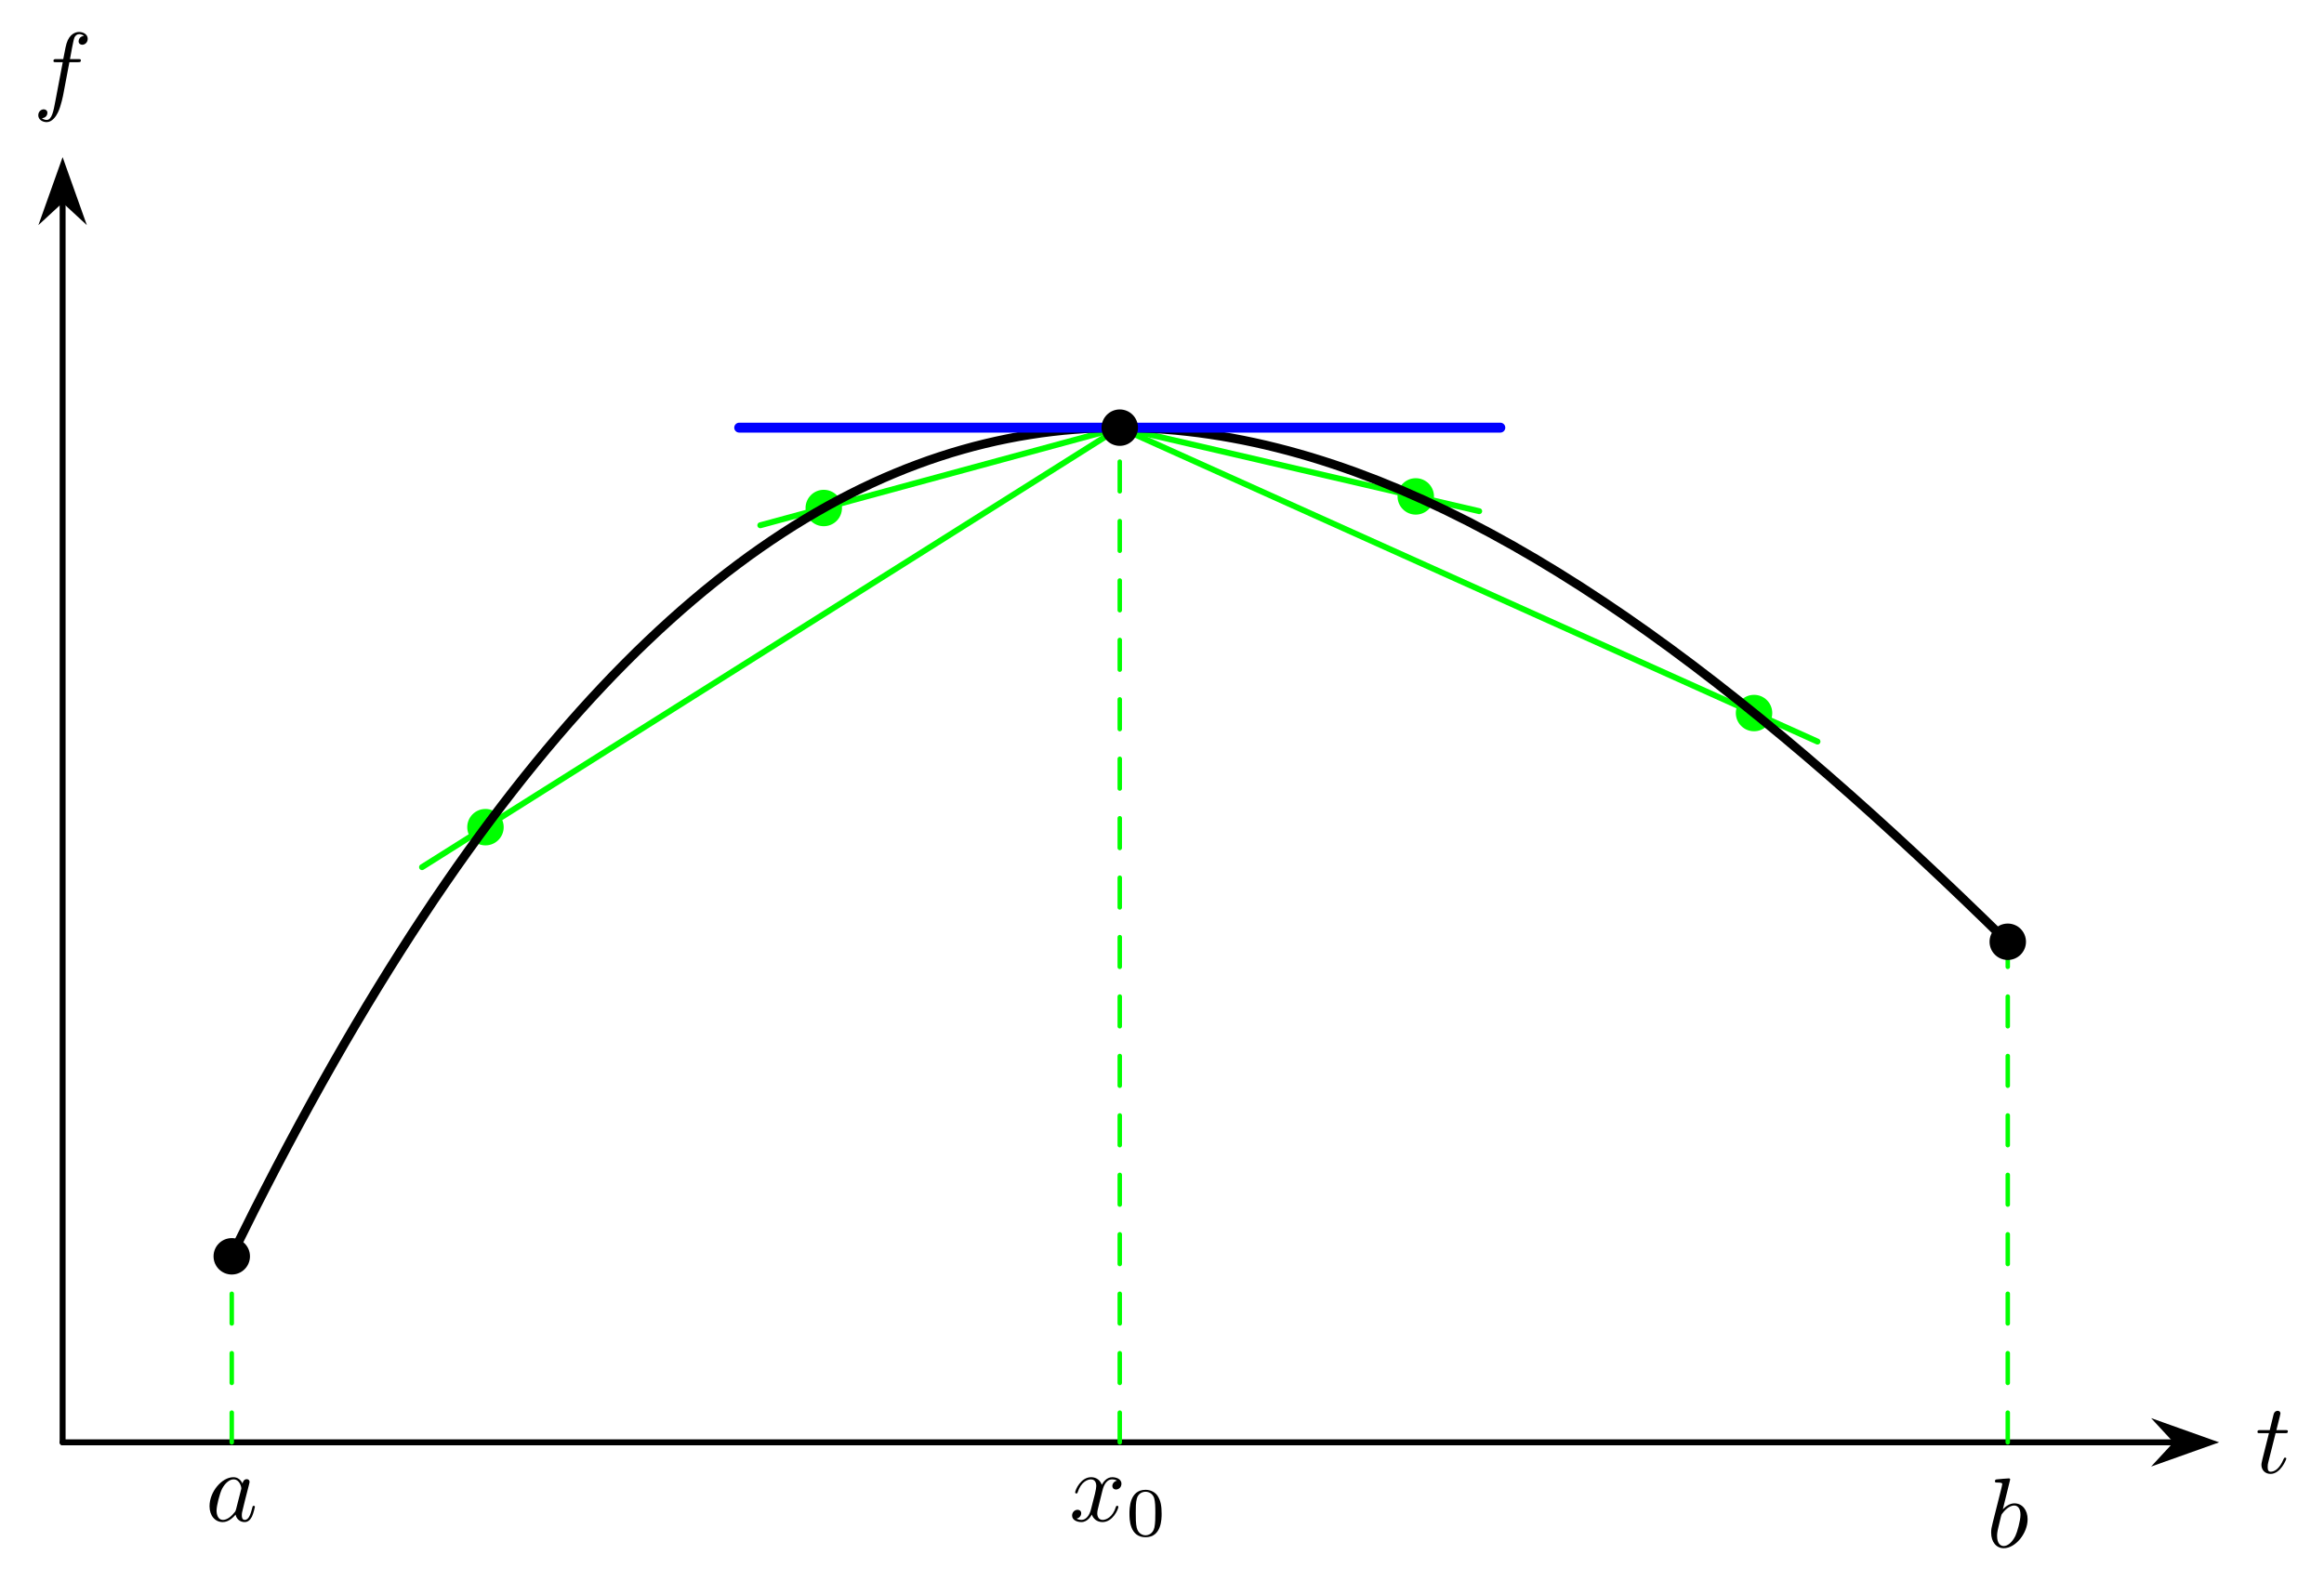
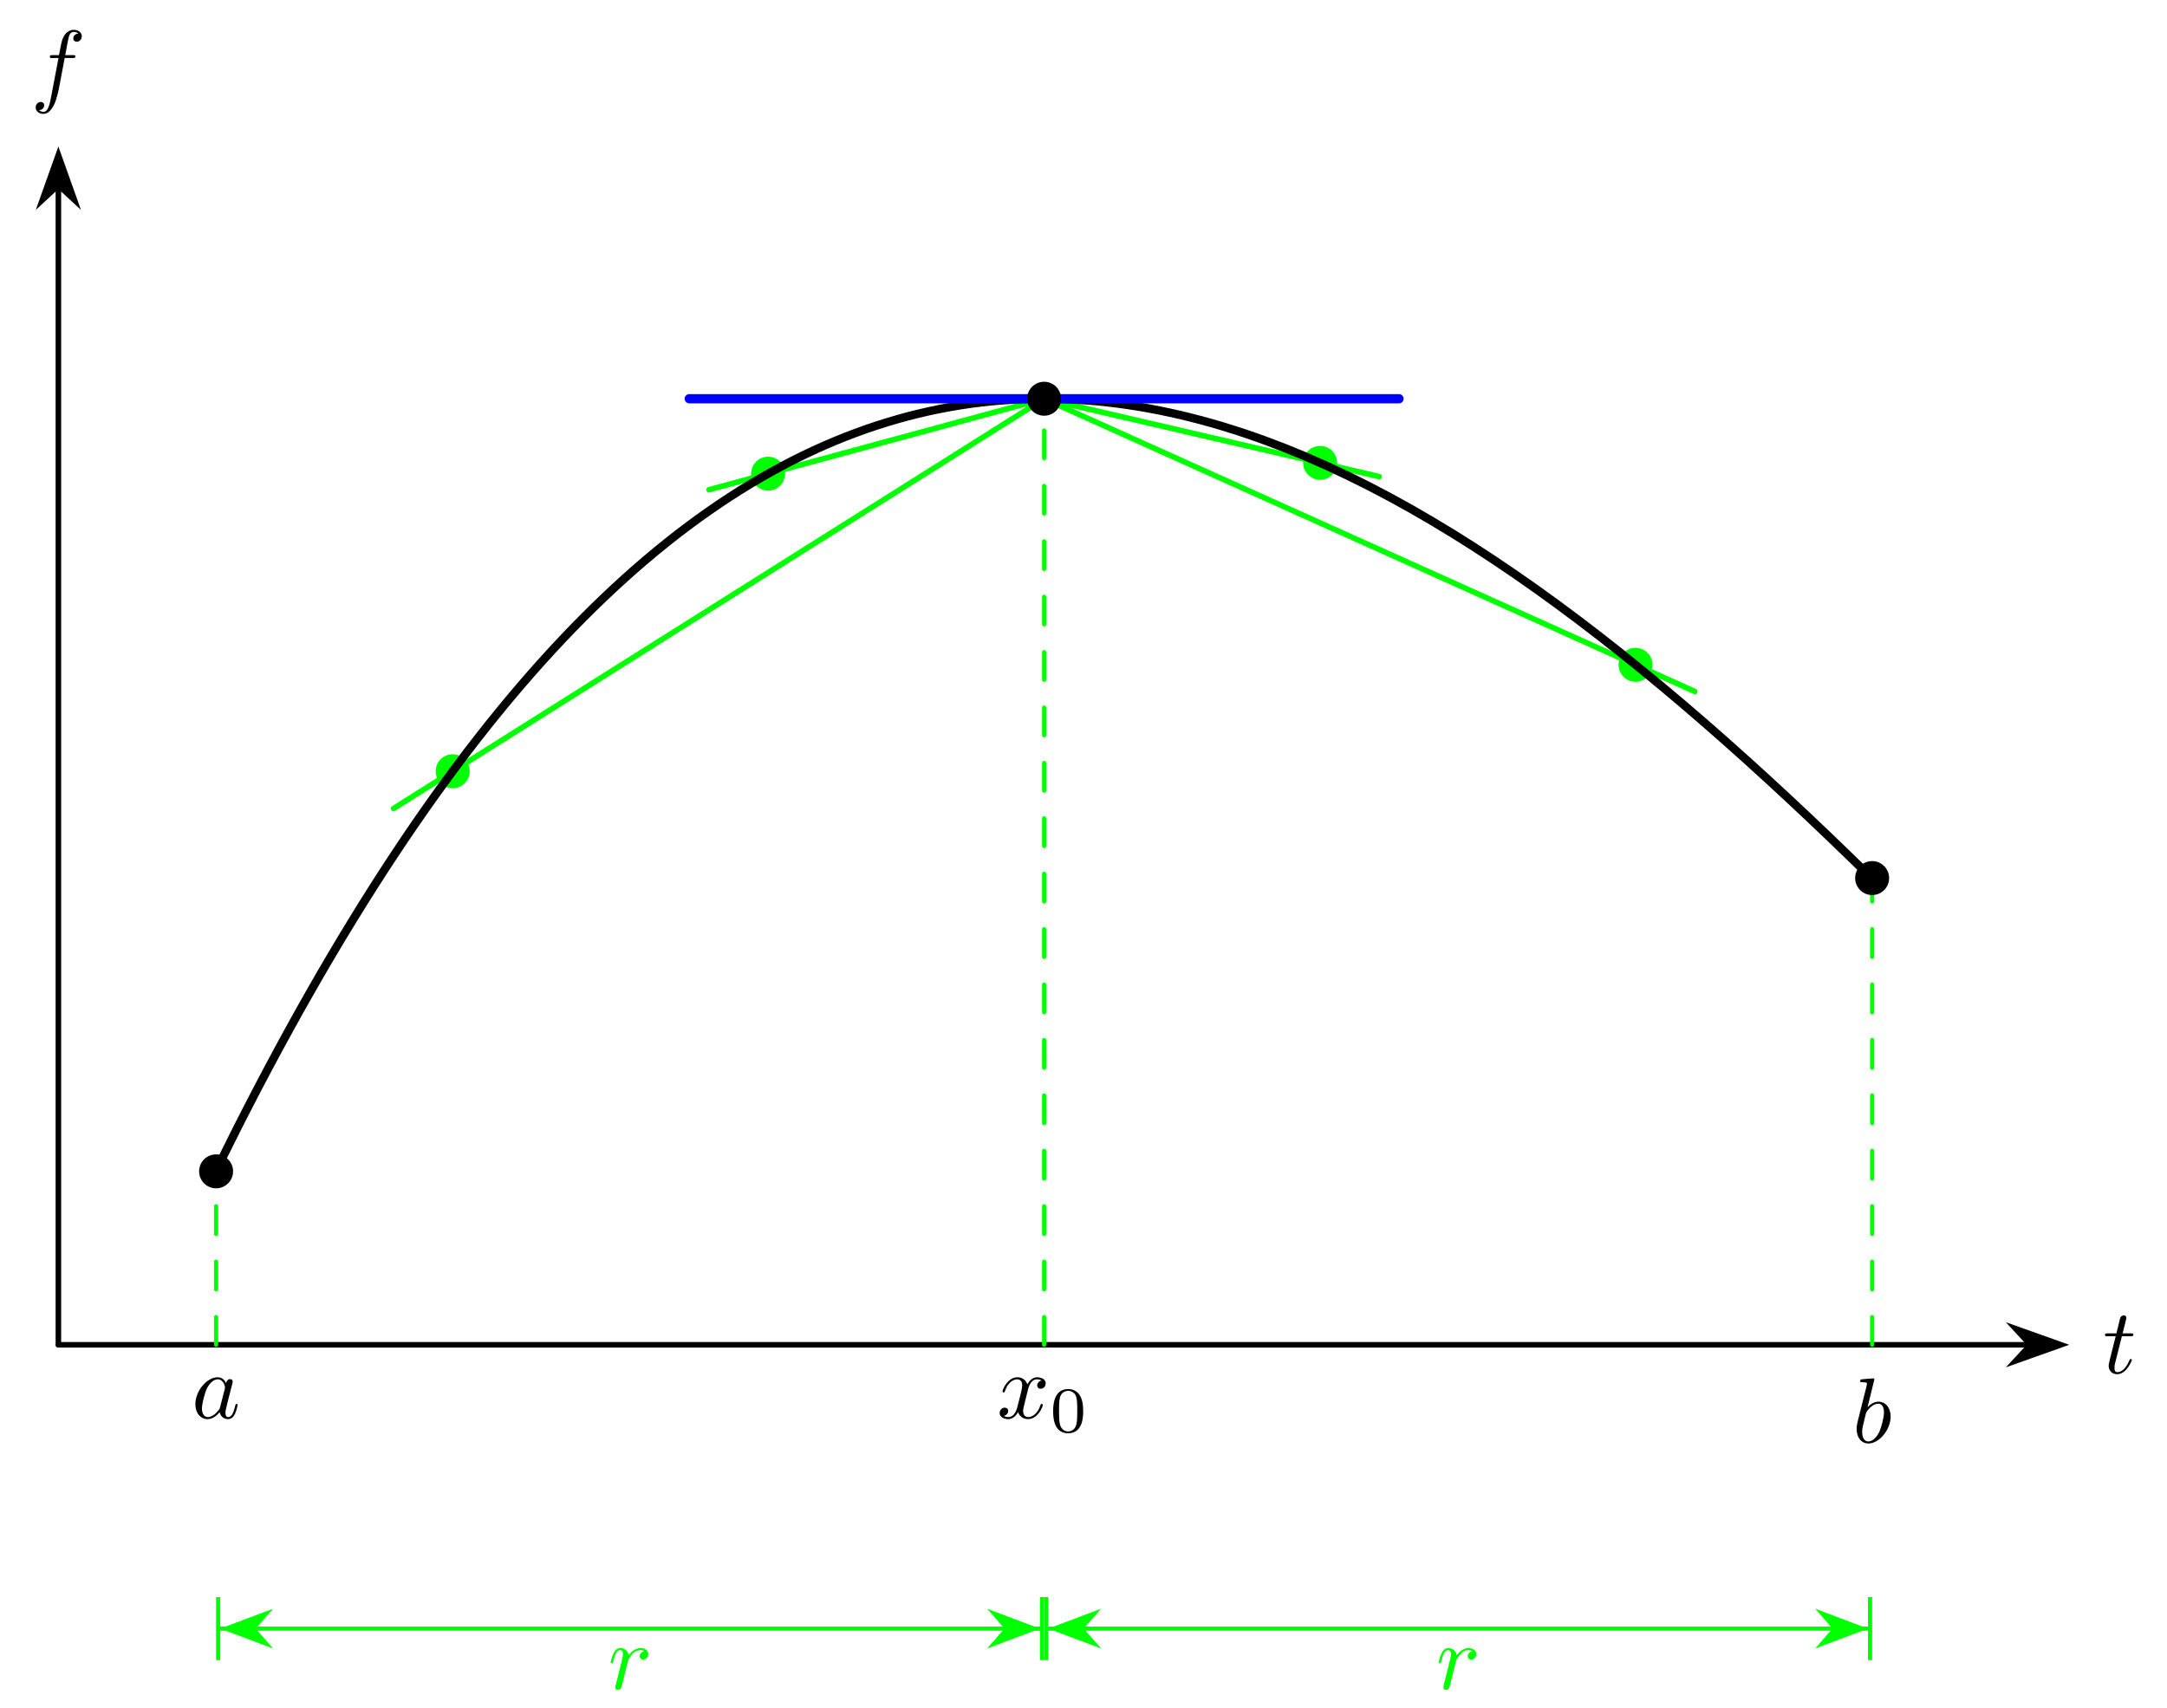
- <svg xmlns="http://www.w3.org/2000/svg" xmlns:xlink="http://www.w3.org/1999/xlink" version="1.1" width="315.47pt" height="214.53pt" viewBox="-72 -72 233.684 158.914">
+ <svg xmlns="http://www.w3.org/2000/svg" xmlns:xlink="http://www.w3.org/1999/xlink" version="1.1" width="315.47pt" height="248.63pt" viewBox="-72 -72 233.684 184.168">
  <defs>
    <path id="ekstrem-odvod-g0-97" d="M3.716-3.766C3.537-4.134 3.248-4.403 2.8-4.403C1.634-4.403 .399-2.939 .399-1.484C.399-.548 .946 .11 1.724 .11C1.923 .11 2.421 .07 3.019-.638C3.098-.219 3.447 .11 3.925 .11C4.274 .11 4.503-.12 4.663-.438C4.832-.797 4.961-1.405 4.961-1.425C4.961-1.524 4.872-1.524 4.842-1.524C4.742-1.524 4.732-1.484 4.702-1.345C4.533-.697 4.354-.11 3.945-.11C3.676-.11 3.646-.369 3.646-.568C3.646-.787 3.666-.867 3.776-1.305C3.885-1.724 3.905-1.823 3.995-2.202L4.354-3.597C4.423-3.875 4.423-3.895 4.423-3.935C4.423-4.105 4.304-4.204 4.134-4.204C3.895-4.204 3.746-3.985 3.716-3.766ZM3.068-1.186C3.019-1.006 3.019-.986 2.869-.817C2.431-.269 2.022-.11 1.743-.11C1.245-.11 1.106-.658 1.106-1.046C1.106-1.544 1.425-2.77 1.654-3.228C1.963-3.816 2.411-4.184 2.809-4.184C3.457-4.184 3.597-3.367 3.597-3.308S3.577-3.188 3.567-3.138L3.068-1.186Z" />
    <path id="ekstrem-odvod-g0-98" d="M2.381-6.804C2.381-6.814 2.381-6.914 2.252-6.914C2.022-6.914 1.295-6.834 1.036-6.814C.956-6.804 .847-6.795 .847-6.615C.847-6.496 .936-6.496 1.086-6.496C1.564-6.496 1.584-6.426 1.584-6.326C1.584-6.257 1.494-5.918 1.445-5.709L.628-2.461C.508-1.963 .468-1.803 .468-1.455C.468-.508 .996 .11 1.733 .11C2.909 .11 4.134-1.375 4.134-2.809C4.134-3.716 3.606-4.403 2.809-4.403C2.351-4.403 1.943-4.115 1.644-3.806L2.381-6.804ZM1.445-3.039C1.504-3.258 1.504-3.278 1.594-3.387C2.082-4.035 2.531-4.184 2.79-4.184C3.148-4.184 3.417-3.885 3.417-3.248C3.417-2.66 3.088-1.514 2.909-1.136C2.58-.468 2.122-.11 1.733-.11C1.395-.11 1.066-.379 1.066-1.116C1.066-1.305 1.066-1.494 1.225-2.122L1.445-3.039Z" />
    <path id="ekstrem-odvod-g0-102" d="M3.656-3.985H4.513C4.712-3.985 4.812-3.985 4.812-4.184C4.812-4.294 4.712-4.294 4.543-4.294H3.716L3.925-5.43C3.965-5.639 4.105-6.346 4.164-6.466C4.254-6.655 4.423-6.804 4.633-6.804C4.672-6.804 4.932-6.804 5.121-6.625C4.682-6.585 4.583-6.237 4.583-6.087C4.583-5.858 4.762-5.738 4.951-5.738C5.21-5.738 5.499-5.958 5.499-6.336C5.499-6.795 5.041-7.024 4.633-7.024C4.294-7.024 3.666-6.844 3.367-5.858C3.308-5.649 3.278-5.549 3.039-4.294H2.351C2.162-4.294 2.052-4.294 2.052-4.105C2.052-3.985 2.142-3.985 2.331-3.985H2.989L2.242-.05C2.062 .917 1.893 1.823 1.375 1.823C1.335 1.823 1.086 1.823 .897 1.644C1.355 1.614 1.445 1.255 1.445 1.106C1.445 .877 1.265 .757 1.076 .757C.817 .757 .528 .976 .528 1.355C.528 1.803 .966 2.042 1.375 2.042C1.923 2.042 2.321 1.455 2.501 1.076C2.819 .448 3.049-.757 3.059-.827L3.656-3.985Z" />
+     <path id="ekstrem-odvod-g0-114" d="M.877-.588C.847-.438 .787-.209 .787-.159C.787 .02 .927 .11 1.076 .11C1.196 .11 1.375 .03 1.445-.169C1.465-.209 1.803-1.564 1.843-1.743C1.923-2.072 2.102-2.77 2.162-3.039C2.202-3.168 2.481-3.636 2.72-3.856C2.8-3.925 3.088-4.184 3.517-4.184C3.776-4.184 3.925-4.065 3.935-4.065C3.636-4.015 3.417-3.776 3.417-3.517C3.417-3.357 3.527-3.168 3.796-3.168S4.344-3.397 4.344-3.756C4.344-4.105 4.025-4.403 3.517-4.403C2.869-4.403 2.431-3.915 2.242-3.636C2.162-4.085 1.803-4.403 1.335-4.403C.877-4.403 .687-4.015 .598-3.836C.418-3.497 .289-2.899 .289-2.869C.289-2.77 .389-2.77 .408-2.77C.508-2.77 .518-2.78 .578-2.999C.747-3.706 .946-4.184 1.305-4.184C1.474-4.184 1.614-4.105 1.614-3.726C1.614-3.517 1.584-3.407 1.455-2.889L.877-.588Z" />
    <path id="ekstrem-odvod-g0-116" d="M2.052-3.985H2.989C3.188-3.985 3.288-3.985 3.288-4.184C3.288-4.294 3.188-4.294 3.009-4.294H2.132C2.491-5.709 2.54-5.908 2.54-5.968C2.54-6.137 2.421-6.237 2.252-6.237C2.222-6.237 1.943-6.227 1.853-5.878L1.465-4.294H.528C.329-4.294 .229-4.294 .229-4.105C.229-3.985 .309-3.985 .508-3.985H1.385C.667-1.156 .628-.986 .628-.807C.628-.269 1.006 .11 1.544 .11C2.56 .11 3.128-1.345 3.128-1.425C3.128-1.524 3.049-1.524 3.009-1.524C2.919-1.524 2.909-1.494 2.859-1.385C2.431-.349 1.903-.11 1.564-.11C1.355-.11 1.255-.239 1.255-.568C1.255-.807 1.275-.877 1.315-1.046L2.052-3.985Z" />
    <path id="ekstrem-odvod-g0-120" d="M3.328-3.009C3.387-3.268 3.616-4.184 4.314-4.184C4.364-4.184 4.603-4.184 4.812-4.055C4.533-4.005 4.334-3.756 4.334-3.517C4.334-3.357 4.443-3.168 4.712-3.168C4.932-3.168 5.25-3.347 5.25-3.746C5.25-4.264 4.663-4.403 4.324-4.403C3.746-4.403 3.397-3.875 3.278-3.646C3.029-4.304 2.491-4.403 2.202-4.403C1.166-4.403 .598-3.118 .598-2.869C.598-2.77 .697-2.77 .717-2.77C.797-2.77 .827-2.79 .847-2.879C1.186-3.935 1.843-4.184 2.182-4.184C2.371-4.184 2.72-4.095 2.72-3.517C2.72-3.208 2.55-2.54 2.182-1.146C2.022-.528 1.674-.11 1.235-.11C1.176-.11 .946-.11 .737-.239C.986-.289 1.205-.498 1.205-.777C1.205-1.046 .986-1.126 .837-1.126C.538-1.126 .289-.867 .289-.548C.289-.09 .787 .11 1.225 .11C1.883 .11 2.242-.588 2.271-.648C2.391-.279 2.75 .11 3.347 .11C4.374 .11 4.941-1.176 4.941-1.425C4.941-1.524 4.852-1.524 4.822-1.524C4.732-1.524 4.712-1.484 4.692-1.415C4.364-.349 3.686-.11 3.367-.11C2.979-.11 2.819-.428 2.819-.767C2.819-.986 2.879-1.205 2.989-1.644L3.328-3.009Z" />
    <path id="ekstrem-odvod-g1-48" d="M3.599-2.225C3.599-2.992 3.508-3.543 3.187-4.031C2.971-4.352 2.538-4.631 1.981-4.631C.363-4.631 .363-2.727 .363-2.225S.363 .139 1.981 .139S3.599-1.723 3.599-2.225ZM1.981-.056C1.66-.056 1.234-.244 1.095-.816C.997-1.227 .997-1.799 .997-2.315C.997-2.824 .997-3.354 1.102-3.738C1.248-4.289 1.695-4.435 1.981-4.435C2.357-4.435 2.72-4.205 2.845-3.801C2.957-3.424 2.964-2.922 2.964-2.315C2.964-1.799 2.964-1.283 2.873-.844C2.734-.209 2.26-.056 1.981-.056Z" />
  </defs>
  <g id="ekstrem-odvod-page1">
    <g stroke-miterlimit="10" transform="translate(-65.7045,73.05521)scale(0.996264,-0.996264)">
      <g fill="#000" stroke="#000">
        <g stroke-width="0.4">
          <g stroke-width="0.6">
            <g stroke-linecap="round">
              <g stroke-linejoin="round">
                <g class="del" data-del="osi">
                  <path d="M0 0H213.312" fill="none" />
                  <g transform="translate(210.8351,0.0)">
                    <g stroke-dasharray="none" stroke-dashoffset="0.0">
                      <g stroke-linejoin="miter">
                        <path d="M5.93 0L1.005 1.754L2.626 0L1.005-1.754Z" />
                      </g>
                    </g>
                  </g>
                  <g transform="translate(221.2968,-3.0754)">
                    <g stroke="none" transform="scale(-1.00375,1.00375)translate(-65.7045,73.05521)scale(-1,-1)">
                      <g fill="#000">
                        <g stroke="none">
                          <use x="-65.705" y="73.055" xlink:href="#ekstrem-odvod-g0-116" />
                        </g>
                      </g>
                    </g>
                  </g>
                  <path d="M0 0V125.392" fill="none" />
                  <g transform="matrix(0.0,1.0,-1.0,0.0,0.0,122.9157)">
                    <g stroke-dasharray="none" stroke-dashoffset="0.0">
                      <g stroke-linejoin="miter">
                        <path d="M5.93 0L1.005 1.754L2.626 0L1.005-1.754Z" />
                      </g>
                    </g>
                  </g>
                  <g transform="translate(-2.98613,135.3218)">
                    <g stroke="none" transform="scale(-1.00375,1.00375)translate(-65.7045,73.05521)scale(-1,-1)">
                      <g fill="#000">
                        <g stroke="none">
                          <use x="-65.705" y="73.055" xlink:href="#ekstrem-odvod-g0-102" />
                        </g>
                      </g>
                    </g>
                  </g>
                </g>
                <g class="del" data-del="desno">
                  <g fill="#0f0" stroke="#0f0">
                    <path d="M142.975 94L106.698 102.43" fill="none" />
                  </g>
                  <g fill="#0f0" stroke="#0f0">
                    <g fill="#0f0" stroke="#0f0">
                      <path d="M138.412 95.489C138.412 96.504 137.589 97.327 136.573 97.327S134.734 96.504 134.734 95.489S135.558 93.65 136.573 93.65S138.412 94.473 138.412 95.489ZM136.573 95.489" stroke="none" />
                    </g>
                    <g transform="translate(136.5731,95.48857)">
                      <g stroke="none" transform="scale(-1.00375,1.00375)translate(-65.7045,73.05521)scale(-1,-1)">
                        <g fill="#0f0">
                          <g stroke="none" />
                        </g>
                      </g>
                    </g>
                  </g>
                </g>
                <g class="del" data-del="desno">
                  <g fill="#0f0" stroke="#0f0">
                    <path d="M177.118 70.741L106.698 102.43" fill="none" />
                  </g>
                  <g fill="#0f0" stroke="#0f0">
                    <g fill="#0f0" stroke="#0f0">
                      <path d="M172.555 73.62C172.555 74.635 171.732 75.458 170.716 75.458S168.878 74.635 168.878 73.62C168.878 72.604 169.701 71.781 170.716 71.781S172.555 72.604 172.555 73.62ZM170.716 73.62" stroke="none" />
                    </g>
                    <g transform="translate(170.7165,73.61975)">
                      <g stroke="none" transform="scale(-1.00375,1.00375)translate(-65.7045,73.05521)scale(-1,-1)">
                        <g fill="#0f0">
                          <g stroke="none" />
                        </g>
                      </g>
                    </g>
                  </g>
                </g>
                <g class="del" data-del="levo">
                  <g fill="#0f0" stroke="#0f0">
                    <path d="M70.42 92.576L106.698 102.43" fill="none" />
                  </g>
                  <g fill="#0f0" stroke="#0f0">
                    <g fill="#0f0" stroke="#0f0">
                      <path d="M78.661 94.317C78.661 95.333 77.838 96.156 76.823 96.156S74.984 95.333 74.984 94.317S75.807 92.479 76.823 92.479S78.661 93.302 78.661 94.317ZM76.823 94.317" stroke="none" />
                    </g>
                    <g transform="translate(76.82254,94.3174)">
                      <g stroke="none" transform="scale(-1.00375,1.00375)translate(-65.7045,73.05521)scale(-1,-1)">
                        <g fill="#0f0">
                          <g stroke="none" />
                        </g>
                      </g>
                    </g>
                  </g>
                </g>
                <g class="del" data-del="levo">
                  <g fill="#0f0" stroke="#0f0">
                    <path d="M36.278 58.064L106.698 102.43" fill="none" />
                  </g>
                  <g fill="#0f0" stroke="#0f0">
                    <g fill="#0f0" stroke="#0f0">
                      <path d="M44.518 62.1C44.518 63.115 43.695 63.938 42.679 63.938S40.84 63.115 40.84 62.1C40.84 61.084 41.664 60.261 42.679 60.261S44.518 61.084 44.518 62.1ZM42.679 62.1" stroke="none" />
                    </g>
                    <g transform="translate(42.67912,62.09975)">
                      <g stroke="none" transform="scale(-1.00375,1.00375)translate(-65.7045,73.05521)scale(-1,-1)">
                        <g fill="#0f0">
                          <g stroke="none" />
                        </g>
                      </g>
                    </g>
                  </g>
                </g>
                <g class="del" data-del="graf">
                  <g stroke-width="0.9">
                    <path d="M17.071 18.862C17.071 18.862 18.711 22.175 19.34 23.42S20.98 26.627 21.609 27.831C22.239 29.036 23.248 30.935 23.878 32.099C24.508 33.263 25.517 35.098 26.147 36.222C26.777 37.347 27.786 39.12 28.416 40.205S30.055 43.001 30.685 44.048S32.324 46.743 32.954 47.752C33.583 48.761 34.593 50.348 35.223 51.319C35.852 52.29 36.862 53.817 37.491 54.751C38.121 55.685 39.131 57.153 39.76 58.05C40.39 58.947 41.4 60.355 42.029 61.216C42.659 62.076 43.668 63.427 44.298 64.251S45.937 66.369 46.567 67.157C47.197 67.946 48.206 69.182 48.836 69.936C49.465 70.689 50.475 71.869 51.105 72.588C51.734 73.307 52.744 74.432 53.374 75.116C54.003 75.8 55.013 76.87 55.643 77.521C56.272 78.171 57.282 79.187 57.911 79.804S59.551 81.383 60.18 81.967S61.82 83.462 62.449 84.013C63.079 84.564 64.088 85.422 64.718 85.941C65.348 86.46 66.357 87.266 66.987 87.754C67.617 88.241 68.626 88.997 69.256 89.453S70.895 90.614 71.525 91.039C72.154 91.464 73.164 92.121 73.794 92.516C74.423 92.91 75.433 93.519 76.063 93.883C76.692 94.247 77.702 94.807 78.331 95.142S79.971 95.99 80.6 96.295S82.24 97.067 82.869 97.344S84.509 98.041 85.138 98.289S86.777 98.913 87.407 99.133S89.046 99.685 89.676 99.878C90.306 100.071 91.315 100.358 91.945 100.524C92.574 100.69 93.584 100.933 94.214 101.072C94.843 101.212 95.853 101.414 96.483 101.527C97.112 101.64 98.122 101.8 98.751 101.887C99.381 101.974 100.391 102.093 101.02 102.155C101.65 102.216 102.66 102.294 103.289 102.331C103.919 102.368 104.929 102.407 105.558 102.419C106.188 102.431 107.197 102.431 107.827 102.419C108.457 102.407 109.466 102.369 110.096 102.333C110.726 102.298 111.735 102.222 112.365 102.163S114.004 101.991 114.634 101.91C115.263 101.828 116.273 101.679 116.903 101.575C117.532 101.471 118.542 101.285 119.171 101.159C119.801 101.034 120.811 100.815 121.44 100.667C122.07 100.52 123.08 100.266 123.709 100.097C124.339 99.929 125.349 99.641 125.978 99.452C126.608 99.262 127.617 98.942 128.247 98.732C128.877 98.523 129.886 98.171 130.516 97.941C131.146 97.712 132.155 97.328 132.785 97.08C133.414 96.831 134.424 96.416 135.054 96.149C135.683 95.881 136.693 95.436 137.323 95.149C137.952 94.863 138.962 94.389 139.591 94.085C140.221 93.781 141.231 93.278 141.86 92.956C142.49 92.633 143.5 92.102 144.129 91.763C144.759 91.424 145.769 90.866 146.398 90.51C147.028 90.153 148.037 89.568 148.667 89.196C149.297 88.823 150.306 88.212 150.936 87.824C151.566 87.435 152.575 86.799 153.205 86.395C153.834 85.991 154.844 85.33 155.474 84.91C156.103 84.491 157.113 83.807 157.743 83.373C158.372 82.939 159.382 82.231 160.012 81.783C160.641 81.334 161.651 80.604 162.28 80.142C162.91 79.68 163.92 78.927 164.549 78.452C165.179 77.976 166.189 77.202 166.818 76.714C167.448 76.225 168.457 75.432 169.087 74.931C169.717 74.429 170.726 73.616 171.356 73.102S172.995 71.756 173.625 71.231S175.264 69.855 175.894 69.319C176.523 68.782 177.533 67.913 178.163 67.366C178.792 66.819 179.802 65.933 180.432 65.375C181.061 64.818 182.071 63.915 182.7 63.347C183.33 62.78 184.34 61.862 184.969 61.284C185.599 60.707 186.609 59.774 187.238 59.187C187.868 58.601 188.878 57.654 189.507 57.059C190.137 56.464 191.146 55.503 191.776 54.899C192.406 54.296 193.415 53.321 194.045 52.71C194.675 52.099 196.314 50.494 196.314 50.494" fill="none" />
                  </g>
                </g>
                <g class="del" data-del="tangenta">
                  <g fill="#00f" stroke="#00f">
                    <g stroke-width="1.0">
                      <path d="M68.287 102.43H145.109" fill="none" />
                    </g>
                  </g>
                </g>
                <g class="del" data-del="krajisci">
                  <g fill="#0f0" stroke="#0f0">
                    <g stroke-dasharray="3.0,3.0" stroke-dashoffset="0.0">
                      <g stroke-width="0.45">
                        <path d="M17.071 0V18.779" fill="none" />
                      </g>
                    </g>
                  </g>
                  <g fill="#0f0" stroke="#0f0">
                    <g stroke-dasharray="3.0,3.0" stroke-dashoffset="0.0">
                      <g stroke-width="0.45">
                        <path d="M196.324 0V50.532" fill="none" />
                      </g>
                    </g>
                  </g>
                  <path d="M18.91 18.779C18.91 19.794 18.087 20.617 17.071 20.617S15.233 19.794 15.233 18.779S16.056 16.94 17.071 16.94S18.91 17.763 18.91 18.779ZM17.071 18.779" stroke="none" />
                  <g transform="translate(17.07138,18.77887)">
                    <g stroke="none" transform="scale(-1.00375,1.00375)translate(-65.7045,73.05521)scale(-1,-1)">
                      <g fill="#000">
                        <g stroke="none" />
                      </g>
                    </g>
                  </g>
                  <path d="M198.163 50.532C198.163 51.547 197.34 52.37 196.324 52.37S194.486 51.547 194.486 50.532C194.486 49.516 195.309 48.693 196.324 48.693S198.163 49.516 198.163 50.532ZM196.324 50.532" stroke="none" />
                  <g transform="translate(196.3242,50.53181)">
                    <g stroke="none" transform="scale(-1.00375,1.00375)translate(-65.7045,73.05521)scale(-1,-1)">
                      <g fill="#000">
                        <g stroke="none" />
                      </g>
                    </g>
                  </g>
                  <g transform="translate(14.42844,-7.93852)">
                    <g stroke="none" transform="scale(-1.00375,1.00375)translate(-65.7045,73.05521)scale(-1,-1)">
                      <g fill="#000">
                        <g stroke="none">
                          <use x="-65.705" y="73.055" xlink:href="#ekstrem-odvod-g0-97" />
                        </g>
                      </g>
                    </g>
                  </g>
                  <g transform="translate(194.1784,-10.57741)">
                    <g stroke="none" transform="scale(-1.00375,1.00375)translate(-65.7045,73.05521)scale(-1,-1)">
                      <g fill="#000">
                        <g stroke="none">
                          <use x="-65.705" y="73.055" xlink:href="#ekstrem-odvod-g0-98" />
                        </g>
                      </g>
                    </g>
                  </g>
                </g>
                <g class="del" data-del="x0">
                  <g fill="#0f0" stroke="#0f0">
                    <g stroke-dasharray="3.0,3.0" stroke-dashoffset="0.0">
                      <g stroke-width="0.45">
                        <path d="M106.698 0V102.43" fill="none" />
                      </g>
                    </g>
                  </g>
                  <path d="M108.536 102.43C108.536 103.445 107.713 104.268 106.698 104.268S104.859 103.445 104.859 102.43S105.682 100.591 106.698 100.591S108.536 101.414 108.536 102.43ZM106.698 102.43" stroke="none" />
                  <g transform="translate(106.6978,102.4297)">
                    <g stroke="none" transform="scale(-1.00375,1.00375)translate(-65.7045,73.05521)scale(-1,-1)">
                      <g fill="#000">
                        <g stroke="none" />
                      </g>
                    </g>
                  </g>
                  <g transform="translate(101.5971,-7.93852)">
                    <g stroke="none" transform="scale(-1.00375,1.00375)translate(-65.7045,73.05521)scale(-1,-1)">
                      <g fill="#000">
                        <g stroke="none">
                          <use x="-65.705" y="73.055" xlink:href="#ekstrem-odvod-g0-120" />
                          <use x="-60.011" y="74.55" xlink:href="#ekstrem-odvod-g1-48" />
                        </g>
                      </g>
                    </g>
                  </g>
                </g>
+                 <g class="del" data-del="r">
+                   <g fill="#0f0" stroke="#0f0">
+                     <g stroke-width="0.45">
+                       <path d="M17.409-30.729H106.36" fill="none" />
+                       <g transform="matrix(-1.0,0.0,0.0,-1.0,23.2119,-30.72868)">
+                         <g stroke-dasharray="none" stroke-dashoffset="0.0">
+                           <g stroke-linejoin="miter">
+                             <path d="M5.05 0L.727 1.629L2.147 0L.727-1.629Z" />
+                           </g>
+                         </g>
+                       </g>
+                       <g transform="matrix(-1.0,0.0,0.0,-1.0,17.29637,-30.72868)">
+                         <g stroke-dasharray="none" stroke-dashoffset="0.0">
+                           <g stroke-linecap="butt">
+                             <g stroke-linejoin="miter">
+                               <path d="M0 3.414V-3.414" fill="none" />
+                             </g>
+                           </g>
+                         </g>
+                       </g>
+                       <g transform="translate(100.5573,-30.72868)">
+                         <g stroke-dasharray="none" stroke-dashoffset="0.0">
+                           <g stroke-linejoin="miter">
+                             <path d="M5.05 0L.727 1.629L2.147 0L.727-1.629Z" />
+                           </g>
+                         </g>
+                       </g>
+                       <g transform="translate(106.4728,-30.72868)">
+                         <g stroke-dasharray="none" stroke-dashoffset="0.0">
+                           <g stroke-linecap="butt">
+                             <g stroke-linejoin="miter">
+                               <path d="M0 3.414V-3.414" fill="none" />
+                             </g>
+                           </g>
+                         </g>
+                       </g>
+                       <g transform="translate(59.4899,-37.25922)">
+                         <g stroke="none" transform="scale(-1.00375,1.00375)translate(-65.7045,73.05521)scale(-1,-1)">
+                           <g fill="#0f0">
+                             <g stroke="none">
+                               <g fill="#0f0">
+                                 <use x="-65.705" y="73.055" xlink:href="#ekstrem-odvod-g0-114" />
+                               </g>
+                             </g>
+                           </g>
+                         </g>
+                       </g>
+                     </g>
+                   </g>
+                   <g fill="#0f0" stroke="#0f0">
+                     <g stroke-width="0.45">
+                       <path d="M107.035-30.729H195.987" fill="none" />
+                       <g transform="matrix(-1.0,0.0,0.0,-1.0,112.8383,-30.72868)">
+                         <g stroke-dasharray="none" stroke-dashoffset="0.0">
+                           <g stroke-linejoin="miter">
+                             <path d="M5.05 0L.727 1.629L2.147 0L.727-1.629Z" />
+                           </g>
+                         </g>
+                       </g>
+                       <g transform="matrix(-1.0,0.0,0.0,-1.0,106.9228,-30.72868)">
+                         <g stroke-dasharray="none" stroke-dashoffset="0.0">
+                           <g stroke-linecap="butt">
+                             <g stroke-linejoin="miter">
+                               <path d="M0 3.414V-3.414" fill="none" />
+                             </g>
+                           </g>
+                         </g>
+                       </g>
+                       <g transform="translate(190.1837,-30.72868)">
+                         <g stroke-dasharray="none" stroke-dashoffset="0.0">
+                           <g stroke-linejoin="miter">
+                             <path d="M5.05 0L.727 1.629L2.147 0L.727-1.629Z" />
+                           </g>
+                         </g>
+                       </g>
+                       <g transform="translate(196.0992,-30.72868)">
+                         <g stroke-dasharray="none" stroke-dashoffset="0.0">
+                           <g stroke-linecap="butt">
+                             <g stroke-linejoin="miter">
+                               <path d="M0 3.414V-3.414" fill="none" />
+                             </g>
+                           </g>
+                         </g>
+                       </g>
+                       <g transform="translate(149.1163,-37.25922)">
+                         <g stroke="none" transform="scale(-1.00375,1.00375)translate(-65.7045,73.05521)scale(-1,-1)">
+                           <g fill="#0f0">
+                             <g stroke="none">
+                               <g fill="#0f0">
+                                 <use x="-65.705" y="73.055" xlink:href="#ekstrem-odvod-g0-114" />
+                               </g>
+                             </g>
+                           </g>
+                         </g>
+                       </g>
+                     </g>
+                   </g>
+                 </g>
              </g>
            </g>
          </g>
        </g>
      </g>
    </g>
  </g>
</svg>
